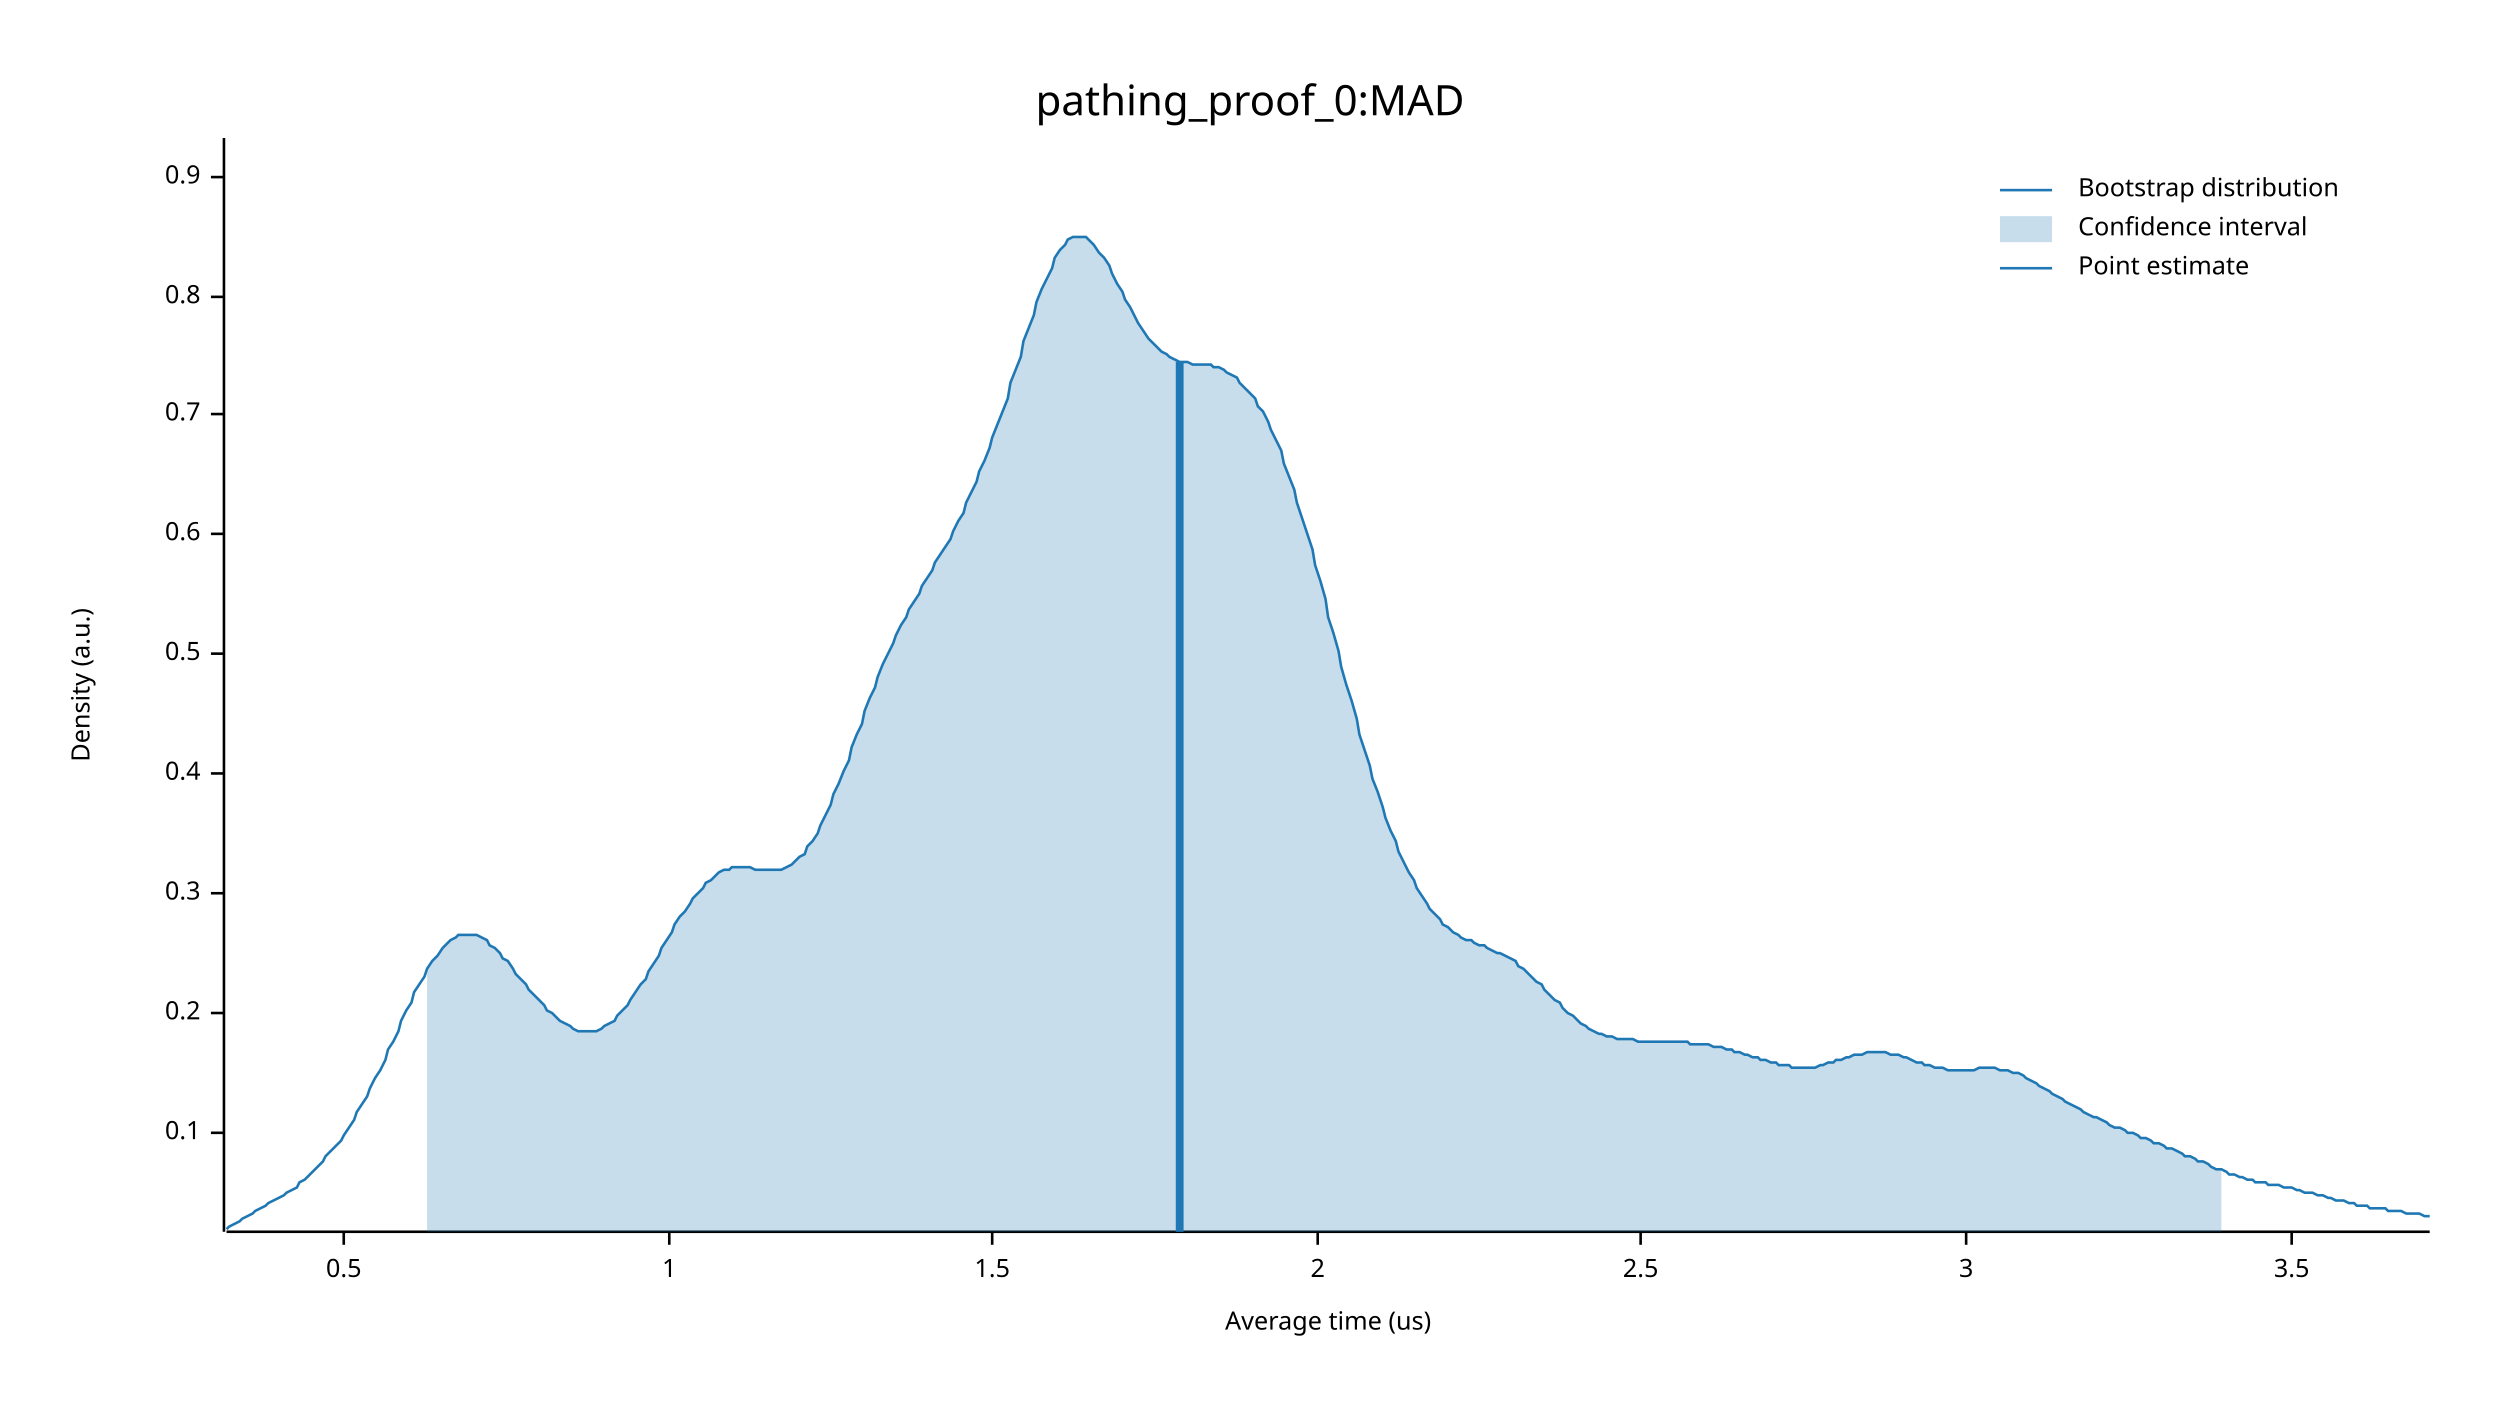
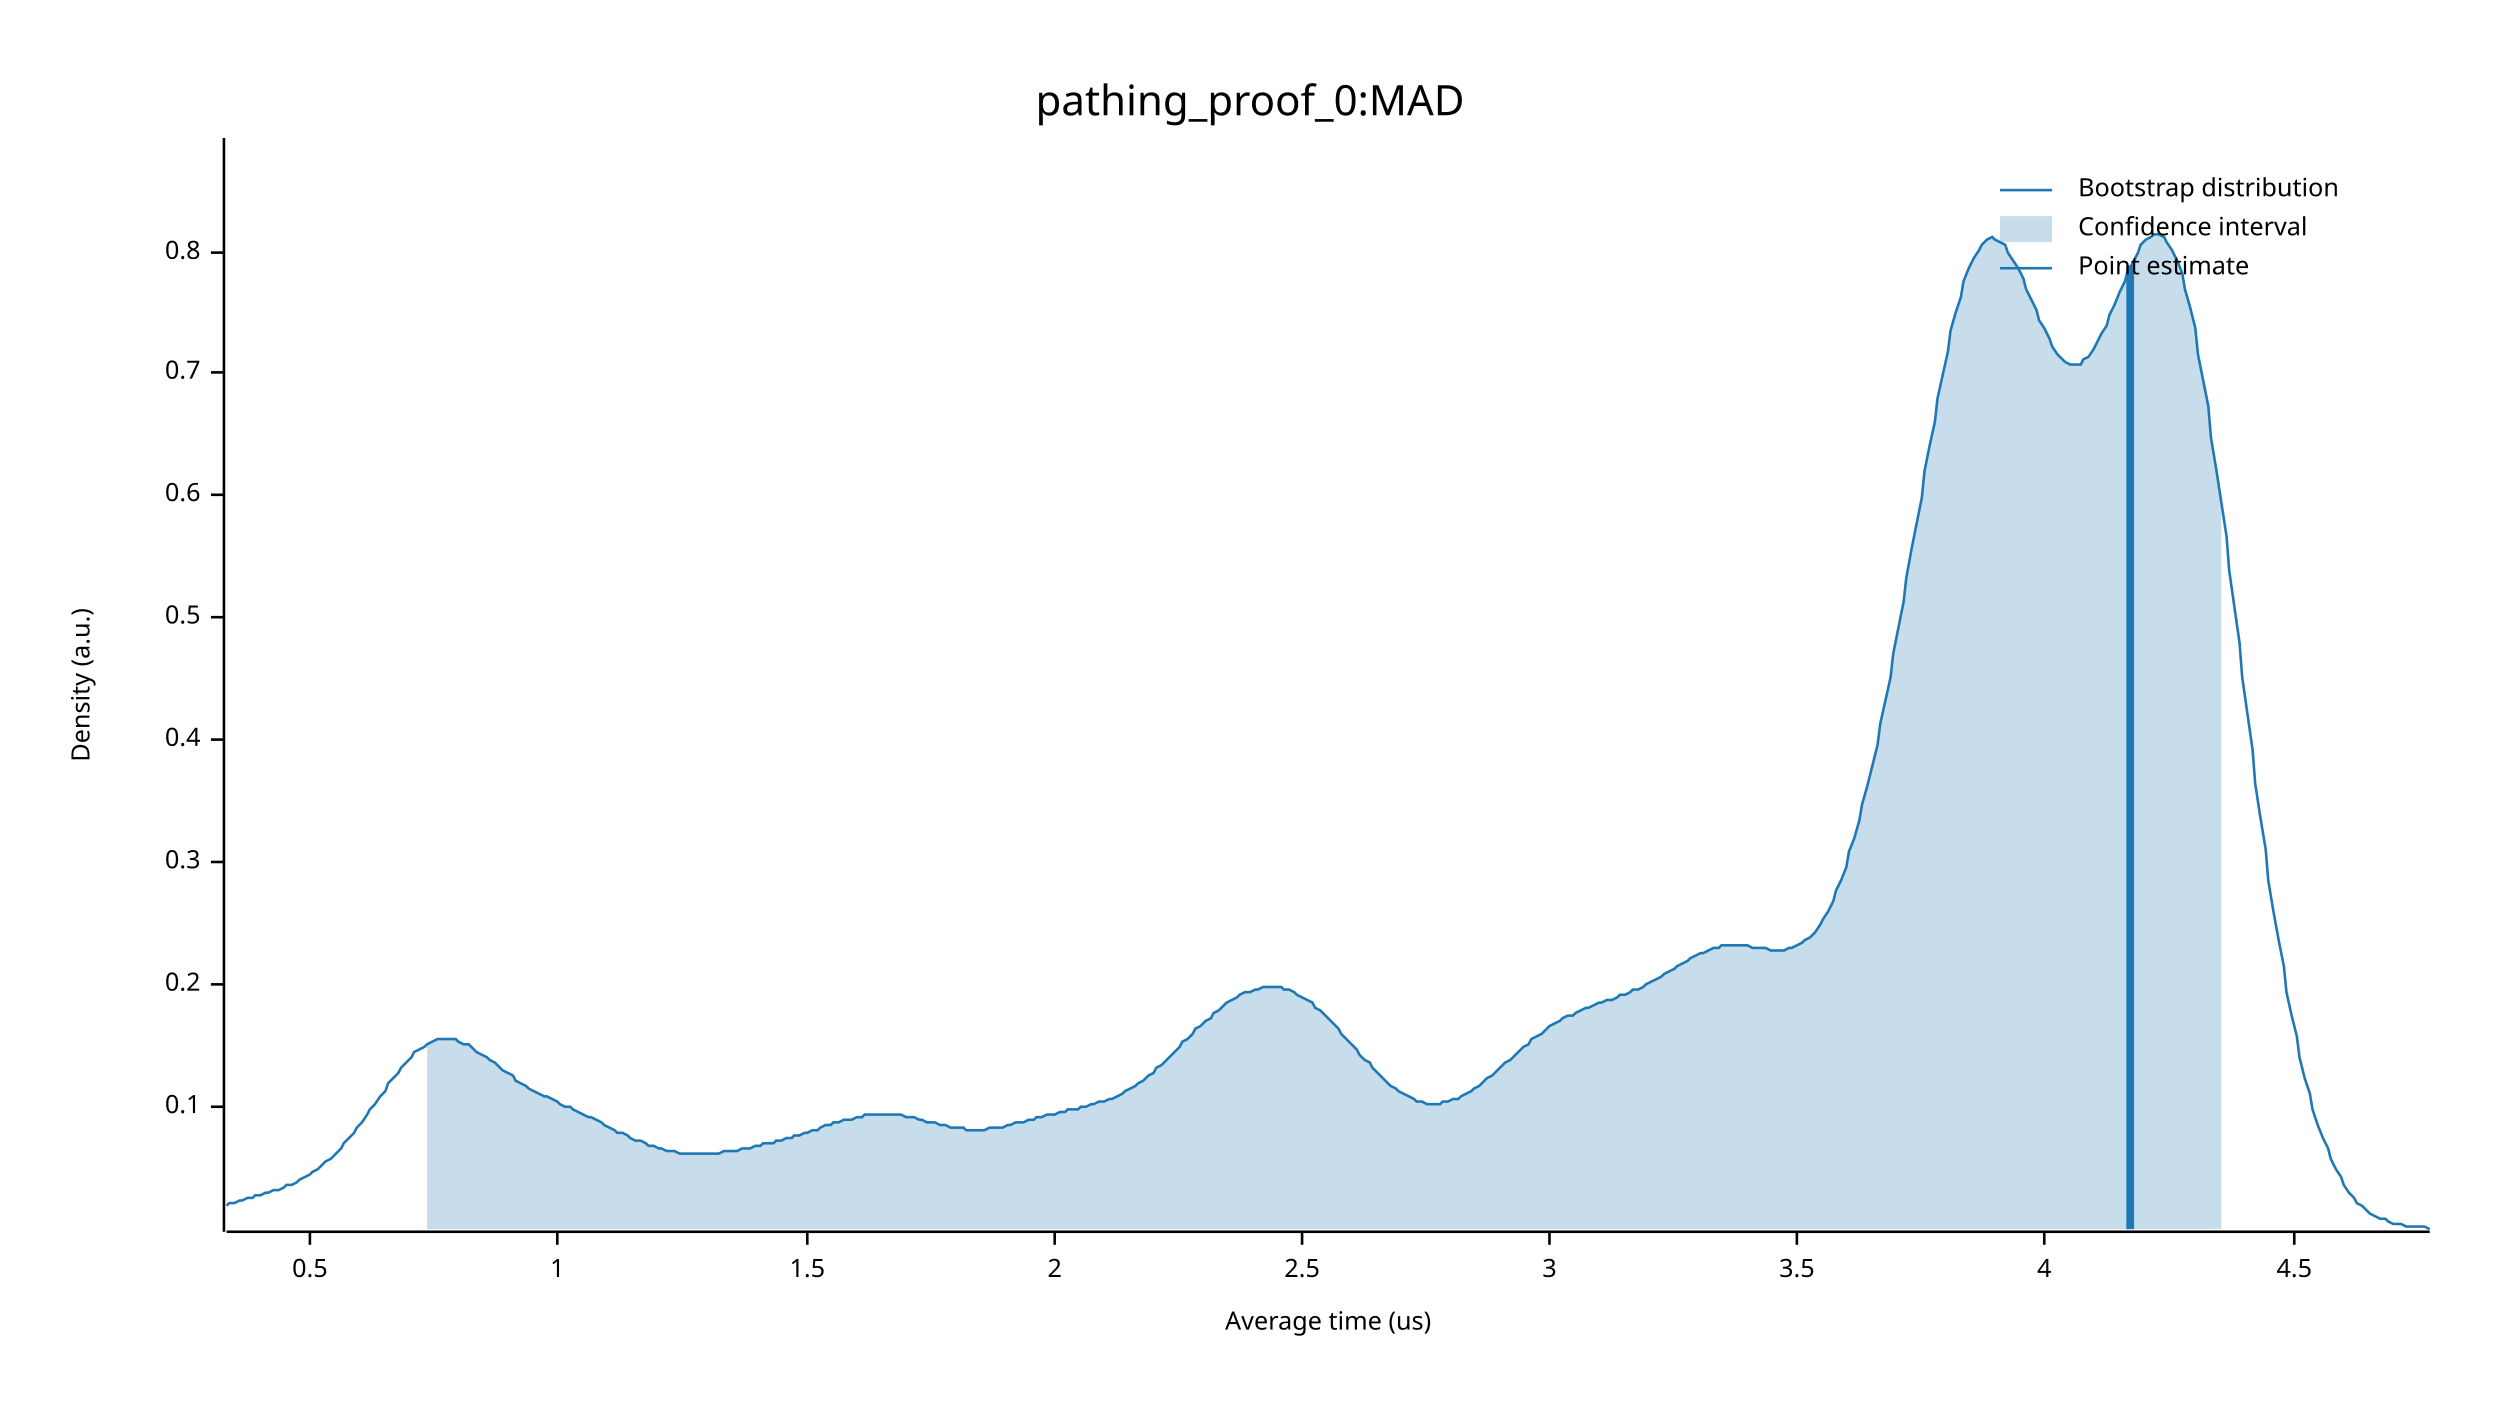
<svg xmlns="http://www.w3.org/2000/svg" width="960" height="540" viewBox="0 0 960 540">
  <text x="480" y="32" dy="0.76em" text-anchor="middle" font-family="sans-serif" font-size="16.129" opacity="1" fill="#000000">
pathing_proof_0:MAD
</text>
  <text x="27" y="263" dy="0.76em" text-anchor="middle" font-family="sans-serif" font-size="9.677" opacity="1" fill="#000000" transform="rotate(270, 27, 263)">
Density (a.u.)
</text>
  <text x="510" y="513" dy="-0.5ex" text-anchor="middle" font-family="sans-serif" font-size="9.677" opacity="1" fill="#000000">
Average time (us)
</text>
  <polyline fill="none" opacity="1" stroke="#000000" stroke-width="1" points="86,53 86,473 " />
-   <text x="77" y="435" dy="0.5ex" text-anchor="end" font-family="sans-serif" font-size="9.677" opacity="1" fill="#000000">
+   <text x="77" y="425" dy="0.5ex" text-anchor="end" font-family="sans-serif" font-size="9.677" opacity="1" fill="#000000">
0.1
</text>
-   <polyline fill="none" opacity="1" stroke="#000000" stroke-width="1" points="81,435 86,435 " />
-   <text x="77" y="389" dy="0.5ex" text-anchor="end" font-family="sans-serif" font-size="9.677" opacity="1" fill="#000000">
+   <polyline fill="none" opacity="1" stroke="#000000" stroke-width="1" points="81,425 86,425 " />
+   <text x="77" y="378" dy="0.5ex" text-anchor="end" font-family="sans-serif" font-size="9.677" opacity="1" fill="#000000">
0.2
</text>
-   <polyline fill="none" opacity="1" stroke="#000000" stroke-width="1" points="81,389 86,389 " />
-   <text x="77" y="343" dy="0.5ex" text-anchor="end" font-family="sans-serif" font-size="9.677" opacity="1" fill="#000000">
+   <polyline fill="none" opacity="1" stroke="#000000" stroke-width="1" points="81,378 86,378 " />
+   <text x="77" y="331" dy="0.5ex" text-anchor="end" font-family="sans-serif" font-size="9.677" opacity="1" fill="#000000">
0.3
</text>
-   <polyline fill="none" opacity="1" stroke="#000000" stroke-width="1" points="81,343 86,343 " />
-   <text x="77" y="297" dy="0.5ex" text-anchor="end" font-family="sans-serif" font-size="9.677" opacity="1" fill="#000000">
+   <polyline fill="none" opacity="1" stroke="#000000" stroke-width="1" points="81,331 86,331 " />
+   <text x="77" y="284" dy="0.5ex" text-anchor="end" font-family="sans-serif" font-size="9.677" opacity="1" fill="#000000">
0.4
</text>
-   <polyline fill="none" opacity="1" stroke="#000000" stroke-width="1" points="81,297 86,297 " />
-   <text x="77" y="251" dy="0.5ex" text-anchor="end" font-family="sans-serif" font-size="9.677" opacity="1" fill="#000000">
+   <polyline fill="none" opacity="1" stroke="#000000" stroke-width="1" points="81,284 86,284 " />
+   <text x="77" y="237" dy="0.5ex" text-anchor="end" font-family="sans-serif" font-size="9.677" opacity="1" fill="#000000">
0.5
</text>
-   <polyline fill="none" opacity="1" stroke="#000000" stroke-width="1" points="81,251 86,251 " />
-   <text x="77" y="205" dy="0.5ex" text-anchor="end" font-family="sans-serif" font-size="9.677" opacity="1" fill="#000000">
+   <polyline fill="none" opacity="1" stroke="#000000" stroke-width="1" points="81,237 86,237 " />
+   <text x="77" y="190" dy="0.5ex" text-anchor="end" font-family="sans-serif" font-size="9.677" opacity="1" fill="#000000">
0.6
</text>
-   <polyline fill="none" opacity="1" stroke="#000000" stroke-width="1" points="81,205 86,205 " />
-   <text x="77" y="159" dy="0.5ex" text-anchor="end" font-family="sans-serif" font-size="9.677" opacity="1" fill="#000000">
+   <polyline fill="none" opacity="1" stroke="#000000" stroke-width="1" points="81,190 86,190 " />
+   <text x="77" y="143" dy="0.5ex" text-anchor="end" font-family="sans-serif" font-size="9.677" opacity="1" fill="#000000">
0.7
</text>
-   <polyline fill="none" opacity="1" stroke="#000000" stroke-width="1" points="81,159 86,159 " />
-   <text x="77" y="114" dy="0.5ex" text-anchor="end" font-family="sans-serif" font-size="9.677" opacity="1" fill="#000000">
+   <polyline fill="none" opacity="1" stroke="#000000" stroke-width="1" points="81,143 86,143 " />
+   <text x="77" y="97" dy="0.5ex" text-anchor="end" font-family="sans-serif" font-size="9.677" opacity="1" fill="#000000">
0.8
</text>
-   <polyline fill="none" opacity="1" stroke="#000000" stroke-width="1" points="81,114 86,114 " />
-   <text x="77" y="68" dy="0.5ex" text-anchor="end" font-family="sans-serif" font-size="9.677" opacity="1" fill="#000000">
- 0.9
- </text>
-   <polyline fill="none" opacity="1" stroke="#000000" stroke-width="1" points="81,68 86,68 " />
+   <polyline fill="none" opacity="1" stroke="#000000" stroke-width="1" points="81,97 86,97 " />
  <polyline fill="none" opacity="1" stroke="#000000" stroke-width="1" points="87,473 933,473 " />
-   <text x="132" y="483" dy="0.76em" text-anchor="middle" font-family="sans-serif" font-size="9.677" opacity="1" fill="#000000">
+   <text x="119" y="483" dy="0.76em" text-anchor="middle" font-family="sans-serif" font-size="9.677" opacity="1" fill="#000000">
0.5
</text>
-   <polyline fill="none" opacity="1" stroke="#000000" stroke-width="1" points="132,473 132,478 " />
-   <text x="257" y="483" dy="0.76em" text-anchor="middle" font-family="sans-serif" font-size="9.677" opacity="1" fill="#000000">
+   <polyline fill="none" opacity="1" stroke="#000000" stroke-width="1" points="119,473 119,478 " />
+   <text x="214" y="483" dy="0.76em" text-anchor="middle" font-family="sans-serif" font-size="9.677" opacity="1" fill="#000000">
1
</text>
-   <polyline fill="none" opacity="1" stroke="#000000" stroke-width="1" points="257,473 257,478 " />
-   <text x="381" y="483" dy="0.76em" text-anchor="middle" font-family="sans-serif" font-size="9.677" opacity="1" fill="#000000">
+   <polyline fill="none" opacity="1" stroke="#000000" stroke-width="1" points="214,473 214,478 " />
+   <text x="310" y="483" dy="0.76em" text-anchor="middle" font-family="sans-serif" font-size="9.677" opacity="1" fill="#000000">
1.5
</text>
-   <polyline fill="none" opacity="1" stroke="#000000" stroke-width="1" points="381,473 381,478 " />
-   <text x="506" y="483" dy="0.76em" text-anchor="middle" font-family="sans-serif" font-size="9.677" opacity="1" fill="#000000">
+   <polyline fill="none" opacity="1" stroke="#000000" stroke-width="1" points="310,473 310,478 " />
+   <text x="405" y="483" dy="0.76em" text-anchor="middle" font-family="sans-serif" font-size="9.677" opacity="1" fill="#000000">
2
</text>
-   <polyline fill="none" opacity="1" stroke="#000000" stroke-width="1" points="506,473 506,478 " />
-   <text x="630" y="483" dy="0.76em" text-anchor="middle" font-family="sans-serif" font-size="9.677" opacity="1" fill="#000000">
+   <polyline fill="none" opacity="1" stroke="#000000" stroke-width="1" points="405,473 405,478 " />
+   <text x="500" y="483" dy="0.76em" text-anchor="middle" font-family="sans-serif" font-size="9.677" opacity="1" fill="#000000">
2.5
</text>
-   <polyline fill="none" opacity="1" stroke="#000000" stroke-width="1" points="630,473 630,478 " />
-   <text x="755" y="483" dy="0.76em" text-anchor="middle" font-family="sans-serif" font-size="9.677" opacity="1" fill="#000000">
+   <polyline fill="none" opacity="1" stroke="#000000" stroke-width="1" points="500,473 500,478 " />
+   <text x="595" y="483" dy="0.76em" text-anchor="middle" font-family="sans-serif" font-size="9.677" opacity="1" fill="#000000">
3
</text>
-   <polyline fill="none" opacity="1" stroke="#000000" stroke-width="1" points="755,473 755,478 " />
-   <text x="880" y="483" dy="0.76em" text-anchor="middle" font-family="sans-serif" font-size="9.677" opacity="1" fill="#000000">
+   <polyline fill="none" opacity="1" stroke="#000000" stroke-width="1" points="595,473 595,478 " />
+   <text x="690" y="483" dy="0.76em" text-anchor="middle" font-family="sans-serif" font-size="9.677" opacity="1" fill="#000000">
3.5
</text>
-   <polyline fill="none" opacity="1" stroke="#000000" stroke-width="1" points="880,473 880,478 " />
-   <polyline fill="none" opacity="1" stroke="#1F78B4" stroke-width="1" points="87,472 88,471 90,470 92,469 93,468 95,467 97,466 98,465 100,464 102,463 103,462 105,461 107,460 109,459 110,458 112,457 114,456 115,454 117,453 119,451 120,450 122,448 124,446 125,444 127,442 129,440 131,438 132,436 134,433 136,430 137,427 139,424 141,421 142,418 144,414 146,411 148,407 149,403 151,400 153,396 154,392 156,388 158,385 159,381 161,378 163,375 164,372 166,369 168,367 170,364 171,363 173,361 175,360 176,359 178,359 180,359 181,359 183,359 185,360 187,361 188,363 190,364 192,366 193,368 195,369 197,372 198,374 200,376 202,378 203,380 205,382 207,384 209,386 210,388 212,389 214,391 215,392 217,393 219,394 220,395 222,396 224,396 226,396 227,396 229,396 231,395 232,394 234,393 236,392 237,390 239,388 241,386 242,384 244,381 246,378 248,376 249,373 251,370 253,367 254,364 256,361 258,358 259,355 261,352 263,350 265,347 266,345 268,343 270,341 271,339 273,338 275,336 276,335 278,334 280,334 281,333 283,333 285,333 287,333 288,333 290,334 292,334 293,334 295,334 297,334 298,334 300,334 302,333 304,332 305,331 307,329 309,328 310,325 312,323 314,320 315,317 317,313 319,309 320,305 322,301 324,296 326,292 327,287 329,282 331,278 332,273 334,268 336,264 337,260 339,255 341,251 343,247 344,244 346,240 348,237 349,234 351,231 353,228 354,225 356,222 358,219 359,216 361,213 363,210 365,207 366,204 368,200 370,197 371,193 373,189 375,185 376,181 378,177 380,172 381,168 383,163 385,158 387,153 388,147 390,142 392,137 393,131 395,126 397,121 398,116 400,111 402,107 404,103 405,99 407,96 409,94 410,92 412,91 414,91 415,91 417,91 419,93 420,94 422,97 424,99 426,102 427,105 429,109 431,112 432,115 434,118 436,122 437,124 439,127 441,130 443,132 444,133 446,135 448,136 449,137 451,138 453,139 454,139 456,139 458,140 459,140 461,140 463,140 465,140 466,141 468,141 470,142 471,143 473,144 475,145 476,147 478,149 480,151 482,153 483,156 485,158 487,162 488,165 490,169 492,173 493,178 495,183 497,188 498,193 500,199 502,205 504,211 505,217 507,223 509,230 510,237 512,243 514,250 515,256 517,263 519,269 521,276 522,282 524,288 526,294 527,299 529,304 531,310 532,314 534,319 536,323 537,327 539,331 541,335 543,338 544,341 546,344 548,347 549,349 551,351 553,353 554,355 556,356 558,358 560,359 561,360 563,361 565,361 566,362 568,363 570,363 571,364 573,365 575,366 576,366 578,367 580,368 582,369 583,371 585,372 587,374 588,375 590,377 592,378 593,380 595,382 597,384 599,385 600,387 602,389 604,390 605,391 607,393 609,394 610,395 612,396 614,397 615,397 617,398 619,398 621,399 622,399 624,399 626,399 627,399 629,400 631,400 632,400 634,400 636,400 638,400 639,400 641,400 643,400 644,400 646,400 648,400 649,401 651,401 653,401 654,401 656,401 658,402 660,402 661,402 663,403 665,403 666,404 668,404 670,405 671,405 673,406 675,406 676,407 678,407 680,408 682,408 683,409 685,409 687,409 688,410 690,410 692,410 693,410 695,410 697,410 699,409 700,409 702,408 704,408 705,407 707,407 709,406 710,406 712,405 714,405 715,405 717,404 719,404 721,404 722,404 724,404 726,405 727,405 729,405 731,406 732,406 734,407 736,408 738,408 739,409 741,409 743,410 744,410 746,410 748,411 749,411 751,411 753,411 754,411 756,411 758,411 760,410 761,410 763,410 765,410 766,410 768,411 770,411 771,411 773,412 775,412 777,413 778,414 780,415 782,416 783,417 785,418 787,419 788,420 790,421 792,422 793,423 795,424 797,425 799,426 800,427 802,428 804,429 805,429 807,430 809,431 810,432 812,433 814,433 816,434 817,435 819,435 821,436 822,437 824,437 826,438 827,439 829,439 831,440 832,441 834,441 836,442 838,443 839,444 841,444 843,445 844,446 846,446 848,447 849,448 851,449 853,449 855,450 856,451 858,451 860,452 861,452 863,453 865,453 866,454 868,454 870,454 871,455 873,455 875,455 877,456 878,456 880,456 882,457 883,457 885,458 887,458 888,458 890,459 892,459 894,460 895,460 897,461 899,461 900,461 902,462 904,462 905,463 907,463 909,463 910,464 912,464 914,464 916,464 917,465 919,465 921,465 922,465 924,466 926,466 927,466 929,466 931,467 933,467 " />
-   <polygon opacity="0.25" fill="#1F78B4" points="164,372 166,369 168,367 170,364 171,363 173,361 175,360 176,359 178,359 180,359 181,359 183,359 185,360 187,361 188,363 190,364 192,366 193,368 195,369 197,372 198,374 200,376 202,378 203,380 205,382 207,384 209,386 210,388 212,389 214,391 215,392 217,393 219,394 220,395 222,396 224,396 226,396 227,396 229,396 231,395 232,394 234,393 236,392 237,390 239,388 241,386 242,384 244,381 246,378 248,376 249,373 251,370 253,367 254,364 256,361 258,358 259,355 261,352 263,350 265,347 266,345 268,343 270,341 271,339 273,338 275,336 276,335 278,334 280,334 281,333 283,333 285,333 287,333 288,333 290,334 292,334 293,334 295,334 297,334 298,334 300,334 302,333 304,332 305,331 307,329 309,328 310,325 312,323 314,320 315,317 317,313 319,309 320,305 322,301 324,296 326,292 327,287 329,282 331,278 332,273 334,268 336,264 337,260 339,255 341,251 343,247 344,244 346,240 348,237 349,234 351,231 353,228 354,225 356,222 358,219 359,216 361,213 363,210 365,207 366,204 368,200 370,197 371,193 373,189 375,185 376,181 378,177 380,172 381,168 383,163 385,158 387,153 388,147 390,142 392,137 393,131 395,126 397,121 398,116 400,111 402,107 404,103 405,99 407,96 409,94 410,92 412,91 414,91 415,91 417,91 419,93 420,94 422,97 424,99 426,102 427,105 429,109 431,112 432,115 434,118 436,122 437,124 439,127 441,130 443,132 444,133 446,135 448,136 449,137 451,138 453,139 454,139 456,139 458,140 459,140 461,140 463,140 465,140 466,141 468,141 470,142 471,143 473,144 475,145 476,147 478,149 480,151 482,153 483,156 485,158 487,162 488,165 490,169 492,173 493,178 495,183 497,188 498,193 500,199 502,205 504,211 505,217 507,223 509,230 510,237 512,243 514,250 515,256 517,263 519,269 521,276 522,282 524,288 526,294 527,299 529,304 531,310 532,314 534,319 536,323 537,327 539,331 541,335 543,338 544,341 546,344 548,347 549,349 551,351 553,353 554,355 556,356 558,358 560,359 561,360 563,361 565,361 566,362 568,363 570,363 571,364 573,365 575,366 576,366 578,367 580,368 582,369 583,371 585,372 587,374 588,375 590,377 592,378 593,380 595,382 597,384 599,385 600,387 602,389 604,390 605,391 607,393 609,394 610,395 612,396 614,397 615,397 617,398 619,398 621,399 622,399 624,399 626,399 627,399 629,400 631,400 632,400 634,400 636,400 638,400 639,400 641,400 643,400 644,400 646,400 648,400 649,401 651,401 653,401 654,401 656,401 658,402 660,402 661,402 663,403 665,403 666,404 668,404 670,405 671,405 673,406 675,406 676,407 678,407 680,408 682,408 683,409 685,409 687,409 688,410 690,410 692,410 693,410 695,410 697,410 699,409 700,409 702,408 704,408 705,407 707,407 709,406 710,406 712,405 714,405 715,405 717,404 719,404 721,404 722,404 724,404 726,405 727,405 729,405 731,406 732,406 734,407 736,408 738,408 739,409 741,409 743,410 744,410 746,410 748,411 749,411 751,411 753,411 754,411 756,411 758,411 760,410 761,410 763,410 765,410 766,410 768,411 770,411 771,411 773,412 775,412 777,413 778,414 780,415 782,416 783,417 785,418 787,419 788,420 790,421 792,422 793,423 795,424 797,425 799,426 800,427 802,428 804,429 805,429 807,430 809,431 810,432 812,433 814,433 816,434 817,435 819,435 821,436 822,437 824,437 826,438 827,439 829,439 831,440 832,441 834,441 836,442 838,443 839,444 841,444 843,445 844,446 846,446 848,447 849,448 851,449 853,449 853,473 164,473 " />
-   <polyline fill="none" opacity="1" stroke="#1F78B4" stroke-width="3" points="453,473 453,139 " />
+   <polyline fill="none" opacity="1" stroke="#000000" stroke-width="1" points="690,473 690,478 " />
+   <text x="785" y="483" dy="0.76em" text-anchor="middle" font-family="sans-serif" font-size="9.677" opacity="1" fill="#000000">
+ 4
+ </text>
+   <polyline fill="none" opacity="1" stroke="#000000" stroke-width="1" points="785,473 785,478 " />
+   <text x="881" y="483" dy="0.76em" text-anchor="middle" font-family="sans-serif" font-size="9.677" opacity="1" fill="#000000">
+ 4.5
+ </text>
+   <polyline fill="none" opacity="1" stroke="#000000" stroke-width="1" points="881,473 881,478 " />
+   <polyline fill="none" opacity="1" stroke="#1F78B4" stroke-width="1" points="87,463 88,462 90,462 92,461 93,461 95,460 97,460 98,459 100,459 102,458 103,458 105,457 107,457 109,456 110,455 112,455 114,454 115,453 117,452 119,451 120,450 122,449 124,447 125,446 127,445 129,443 131,441 132,439 134,437 136,435 137,433 139,431 141,428 142,426 144,424 146,421 148,419 149,416 151,414 153,412 154,410 156,408 158,406 159,404 161,403 163,402 164,401 166,400 168,399 170,399 171,399 173,399 175,399 176,400 178,401 180,401 181,402 183,404 185,405 187,406 188,407 190,408 192,410 193,411 195,412 197,413 198,415 200,416 202,417 203,418 205,419 207,420 209,421 210,421 212,422 214,423 215,424 217,425 219,425 220,426 222,427 224,428 226,429 227,429 229,430 231,431 232,432 234,433 236,434 237,435 239,435 241,436 242,437 244,438 246,438 248,439 249,440 251,440 253,441 254,441 256,442 258,442 259,442 261,443 263,443 265,443 266,443 268,443 270,443 271,443 273,443 275,443 276,443 278,442 280,442 281,442 283,442 285,441 287,441 288,441 290,440 292,440 293,439 295,439 297,439 298,438 300,438 302,437 304,437 305,436 307,436 309,435 310,435 312,434 314,434 315,433 317,432 319,432 320,431 322,431 324,430 326,430 327,430 329,429 331,429 332,428 334,428 336,428 337,428 339,428 341,428 343,428 344,428 346,428 348,429 349,429 351,429 353,430 354,430 356,431 358,431 359,431 361,432 363,432 365,433 366,433 368,433 370,433 371,434 373,434 375,434 376,434 378,434 380,433 381,433 383,433 385,433 387,432 388,432 390,431 392,431 393,431 395,430 397,430 398,429 400,429 402,428 404,428 405,428 407,427 409,427 410,426 412,426 414,426 415,425 417,425 419,424 420,424 422,423 424,423 426,422 427,422 429,421 431,420 432,419 434,418 436,417 437,416 439,415 441,413 443,412 444,410 446,409 448,407 449,406 451,404 453,402 454,400 456,399 458,397 459,395 461,394 463,392 465,391 466,389 468,388 470,386 471,385 473,384 475,383 476,382 478,381 480,381 482,380 483,380 485,379 487,379 488,379 490,379 492,379 493,380 495,380 497,381 498,382 500,383 502,384 504,385 505,387 507,388 509,390 510,391 512,393 514,395 515,397 517,399 519,401 521,403 522,405 524,407 526,408 527,410 529,412 531,414 532,415 534,417 536,418 537,419 539,420 541,421 543,422 544,423 546,423 548,424 549,424 551,424 553,424 554,423 556,423 558,422 560,422 561,421 563,420 565,419 566,418 568,417 570,415 571,414 573,413 575,411 576,410 578,408 580,407 582,405 583,404 585,402 587,401 588,399 590,398 592,397 593,396 595,394 597,393 599,392 600,391 602,390 604,390 605,389 607,388 609,387 610,387 612,386 614,385 615,385 617,384 619,384 621,383 622,382 624,382 626,381 627,380 629,380 631,379 632,378 634,377 636,376 638,375 639,374 641,373 643,372 644,371 646,370 648,369 649,368 651,367 653,366 654,366 656,365 658,364 660,364 661,363 663,363 665,363 666,363 668,363 670,363 671,363 673,364 675,364 676,364 678,364 680,365 682,365 683,365 685,365 687,364 688,364 690,363 692,362 693,361 695,360 697,358 699,355 700,353 702,350 704,346 705,342 707,338 709,333 710,327 712,322 714,315 715,309 717,302 719,294 721,286 722,278 724,269 726,260 727,251 729,241 731,231 732,222 734,211 736,201 738,191 739,181 741,171 743,162 744,153 746,144 748,135 749,127 751,120 753,114 754,108 756,103 758,99 760,96 761,94 763,92 765,91 766,92 768,93 770,94 771,97 773,100 775,103 777,107 778,111 780,115 782,119 783,123 785,126 787,130 788,133 790,136 792,138 793,139 795,140 797,140 799,140 800,138 802,137 804,134 805,132 807,128 809,125 810,121 812,117 814,112 816,108 817,104 819,101 821,97 822,94 824,92 826,91 827,90 829,90 831,91 832,93 834,96 836,100 838,105 839,111 841,118 843,126 844,136 846,146 848,156 849,168 851,180 853,193 855,206 856,219 858,233 860,247 861,260 863,274 865,288 866,301 868,314 870,326 871,338 873,350 875,361 877,371 878,381 880,390 882,398 883,406 885,414 887,420 888,426 890,432 892,437 894,441 895,445 897,449 899,452 900,455 902,458 904,460 905,462 907,463 909,465 910,466 912,467 914,468 916,468 917,469 919,470 921,470 922,470 924,471 926,471 927,471 929,471 931,471 933,472 " />
+   <polygon opacity="0.25" fill="#1F78B4" points="164,401 166,400 168,399 170,399 171,399 173,399 175,399 176,400 178,401 180,401 181,402 183,404 185,405 187,406 188,407 190,408 192,410 193,411 195,412 197,413 198,415 200,416 202,417 203,418 205,419 207,420 209,421 210,421 212,422 214,423 215,424 217,425 219,425 220,426 222,427 224,428 226,429 227,429 229,430 231,431 232,432 234,433 236,434 237,435 239,435 241,436 242,437 244,438 246,438 248,439 249,440 251,440 253,441 254,441 256,442 258,442 259,442 261,443 263,443 265,443 266,443 268,443 270,443 271,443 273,443 275,443 276,443 278,442 280,442 281,442 283,442 285,441 287,441 288,441 290,440 292,440 293,439 295,439 297,439 298,438 300,438 302,437 304,437 305,436 307,436 309,435 310,435 312,434 314,434 315,433 317,432 319,432 320,431 322,431 324,430 326,430 327,430 329,429 331,429 332,428 334,428 336,428 337,428 339,428 341,428 343,428 344,428 346,428 348,429 349,429 351,429 353,430 354,430 356,431 358,431 359,431 361,432 363,432 365,433 366,433 368,433 370,433 371,434 373,434 375,434 376,434 378,434 380,433 381,433 383,433 385,433 387,432 388,432 390,431 392,431 393,431 395,430 397,430 398,429 400,429 402,428 404,428 405,428 407,427 409,427 410,426 412,426 414,426 415,425 417,425 419,424 420,424 422,423 424,423 426,422 427,422 429,421 431,420 432,419 434,418 436,417 437,416 439,415 441,413 443,412 444,410 446,409 448,407 449,406 451,404 453,402 454,400 456,399 458,397 459,395 461,394 463,392 465,391 466,389 468,388 470,386 471,385 473,384 475,383 476,382 478,381 480,381 482,380 483,380 485,379 487,379 488,379 490,379 492,379 493,380 495,380 497,381 498,382 500,383 502,384 504,385 505,387 507,388 509,390 510,391 512,393 514,395 515,397 517,399 519,401 521,403 522,405 524,407 526,408 527,410 529,412 531,414 532,415 534,417 536,418 537,419 539,420 541,421 543,422 544,423 546,423 548,424 549,424 551,424 553,424 554,423 556,423 558,422 560,422 561,421 563,420 565,419 566,418 568,417 570,415 571,414 573,413 575,411 576,410 578,408 580,407 582,405 583,404 585,402 587,401 588,399 590,398 592,397 593,396 595,394 597,393 599,392 600,391 602,390 604,390 605,389 607,388 609,387 610,387 612,386 614,385 615,385 617,384 619,384 621,383 622,382 624,382 626,381 627,380 629,380 631,379 632,378 634,377 636,376 638,375 639,374 641,373 643,372 644,371 646,370 648,369 649,368 651,367 653,366 654,366 656,365 658,364 660,364 661,363 663,363 665,363 666,363 668,363 670,363 671,363 673,364 675,364 676,364 678,364 680,365 682,365 683,365 685,365 687,364 688,364 690,363 692,362 693,361 695,360 697,358 699,355 700,353 702,350 704,346 705,342 707,338 709,333 710,327 712,322 714,315 715,309 717,302 719,294 721,286 722,278 724,269 726,260 727,251 729,241 731,231 732,222 734,211 736,201 738,191 739,181 741,171 743,162 744,153 746,144 748,135 749,127 751,120 753,114 754,108 756,103 758,99 760,96 761,94 763,92 765,91 766,92 768,93 770,94 771,97 773,100 775,103 777,107 778,111 780,115 782,119 783,123 785,126 787,130 788,133 790,136 792,138 793,139 795,140 797,140 799,140 800,138 802,137 804,134 805,132 807,128 809,125 810,121 812,117 814,112 816,108 817,104 819,101 821,97 822,94 824,92 826,91 827,90 829,90 831,91 832,93 834,96 836,100 838,105 839,111 841,118 843,126 844,136 846,146 848,156 849,168 851,180 853,193 853,472 164,472 " />
+   <polyline fill="none" opacity="1" stroke="#1F78B4" stroke-width="3" points="818,472 818,102 " />
  <text x="798" y="68" dy="0.76em" text-anchor="start" font-family="sans-serif" font-size="9.677" opacity="1" fill="#000000">
Bootstrap distribution
</text>
  <text x="798" y="83" dy="0.76em" text-anchor="start" font-family="sans-serif" font-size="9.677" opacity="1" fill="#000000">
Confidence interval
</text>
  <text x="798" y="98" dy="0.76em" text-anchor="start" font-family="sans-serif" font-size="9.677" opacity="1" fill="#000000">
Point estimate
</text>
  <polyline fill="none" opacity="1" stroke="#1F78B4" stroke-width="1" points="768,73 788,73 " />
  <rect x="768" y="83" width="20" height="10" opacity="0.25" fill="#1F78B4" stroke="none" />
  <polyline fill="none" opacity="1" stroke="#1F78B4" stroke-width="1" points="768,103 788,103 " />
</svg>
